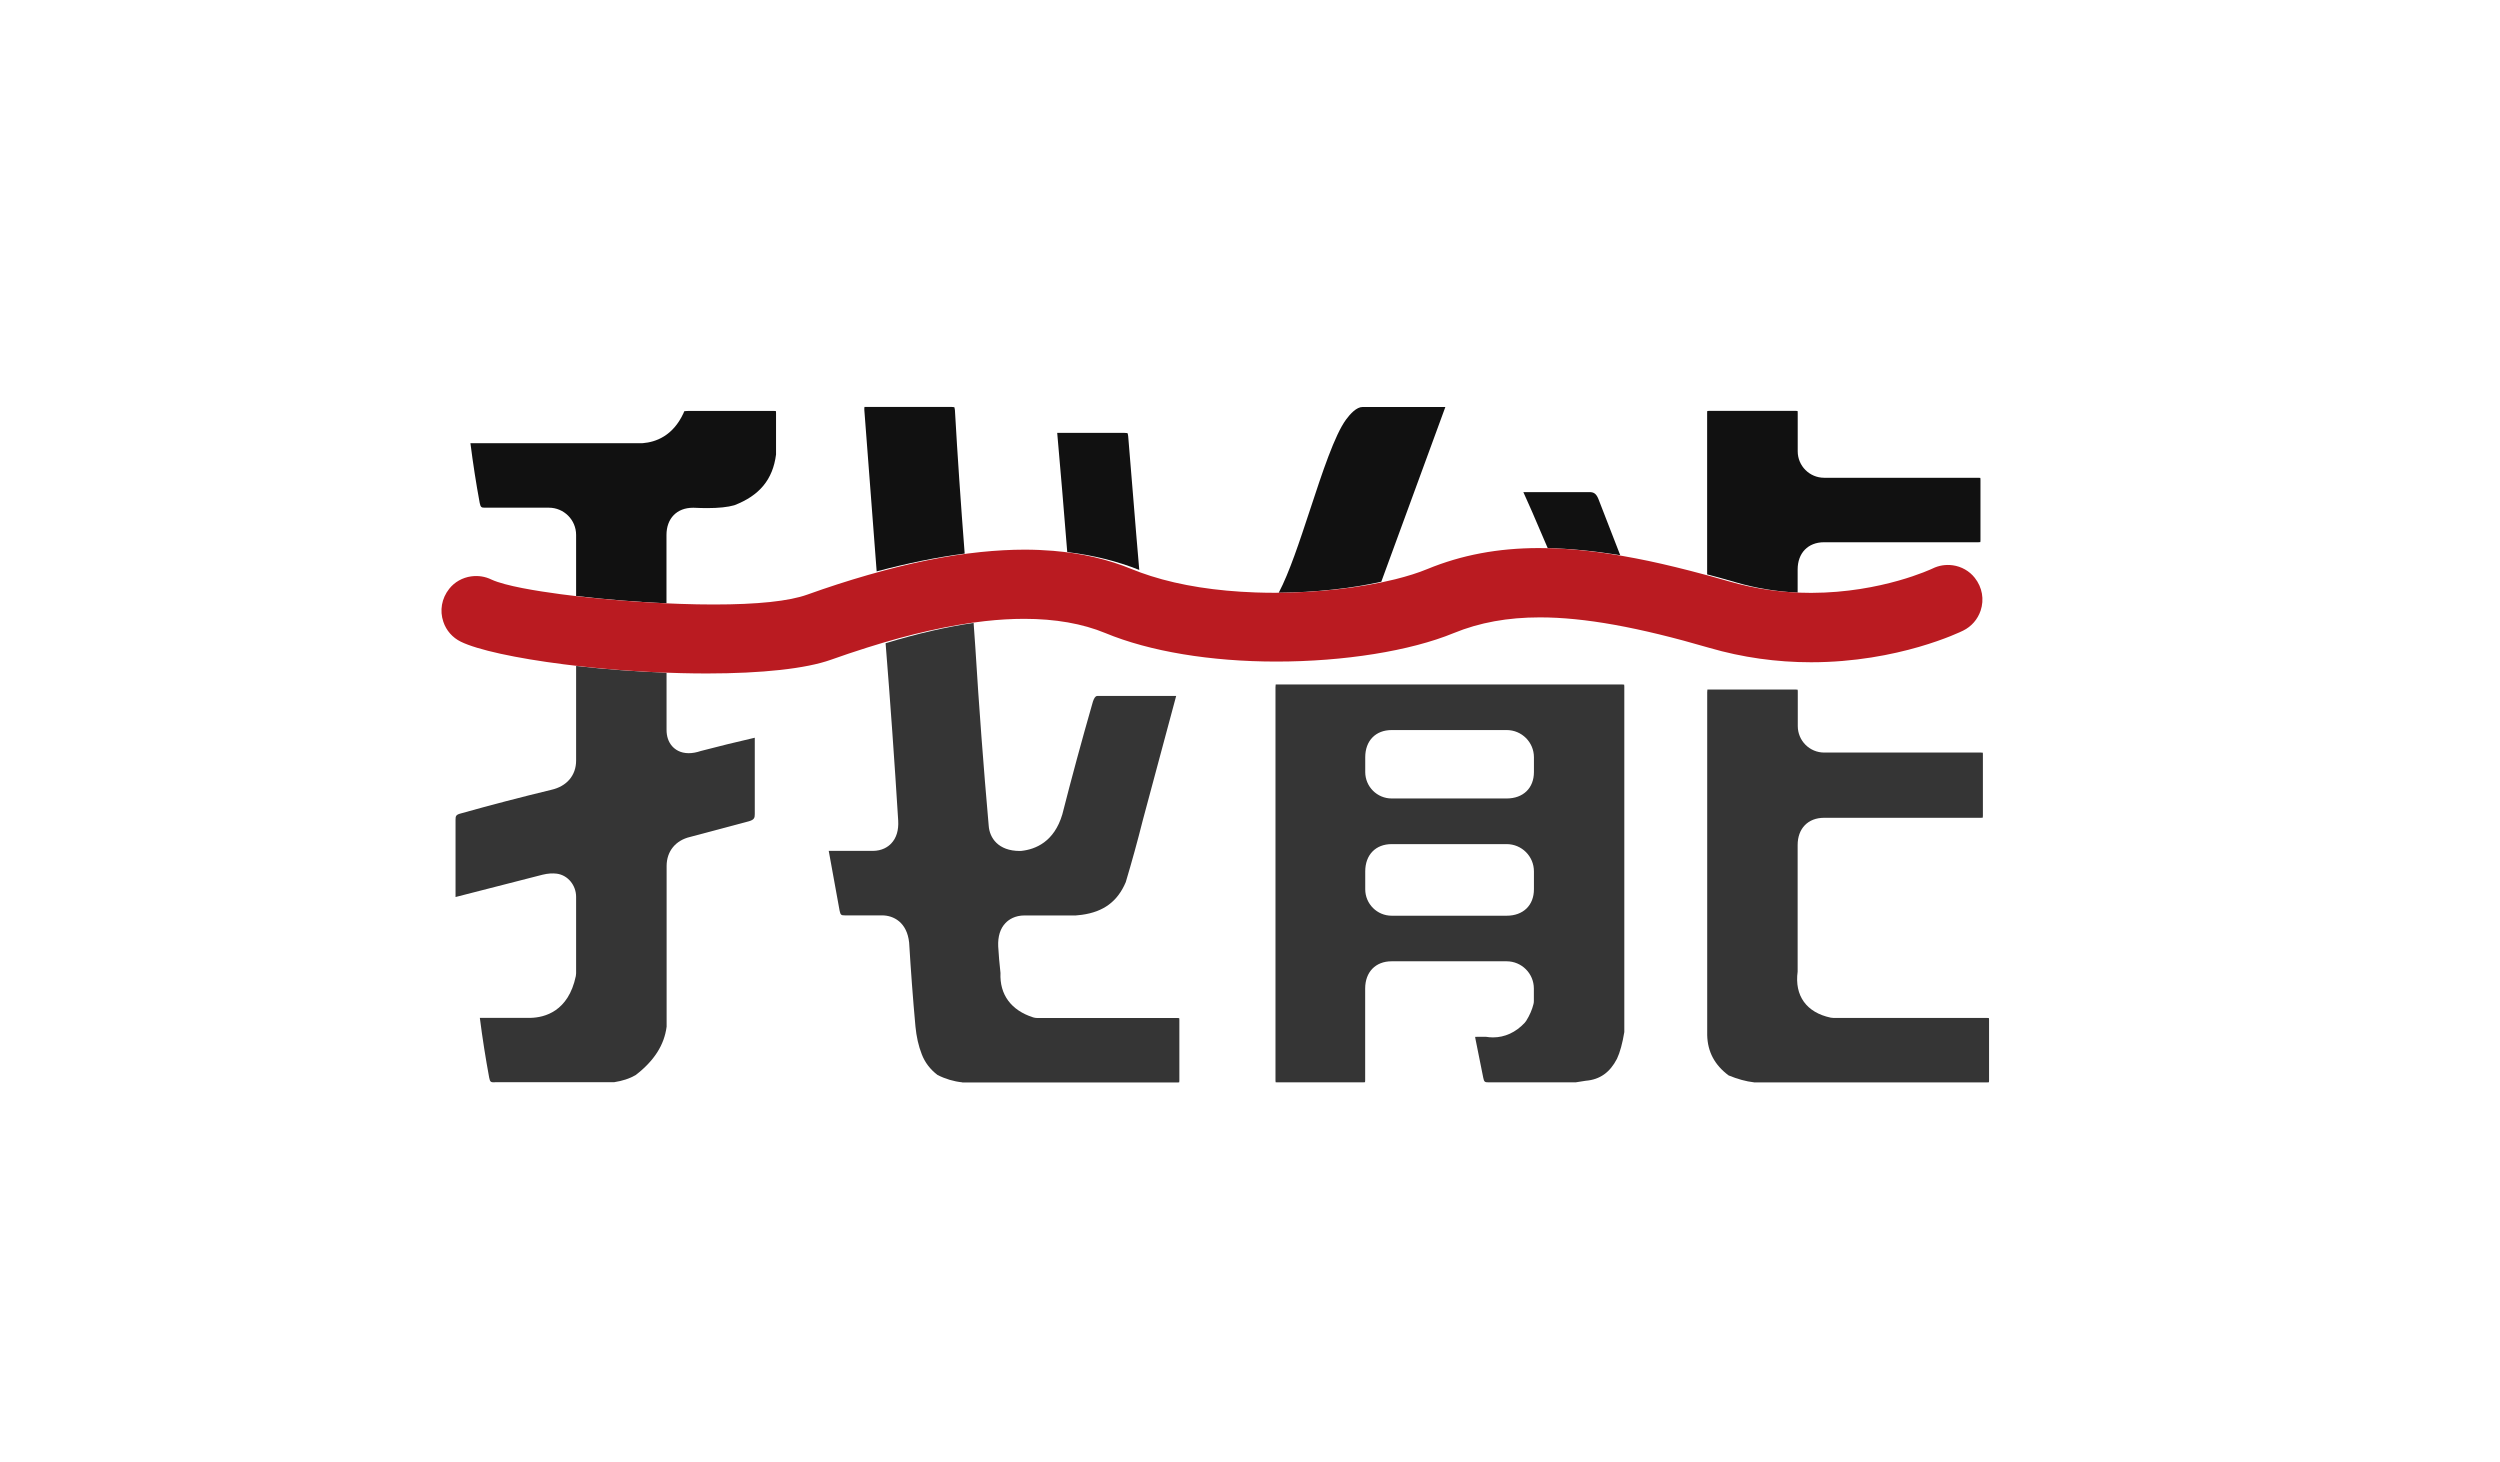
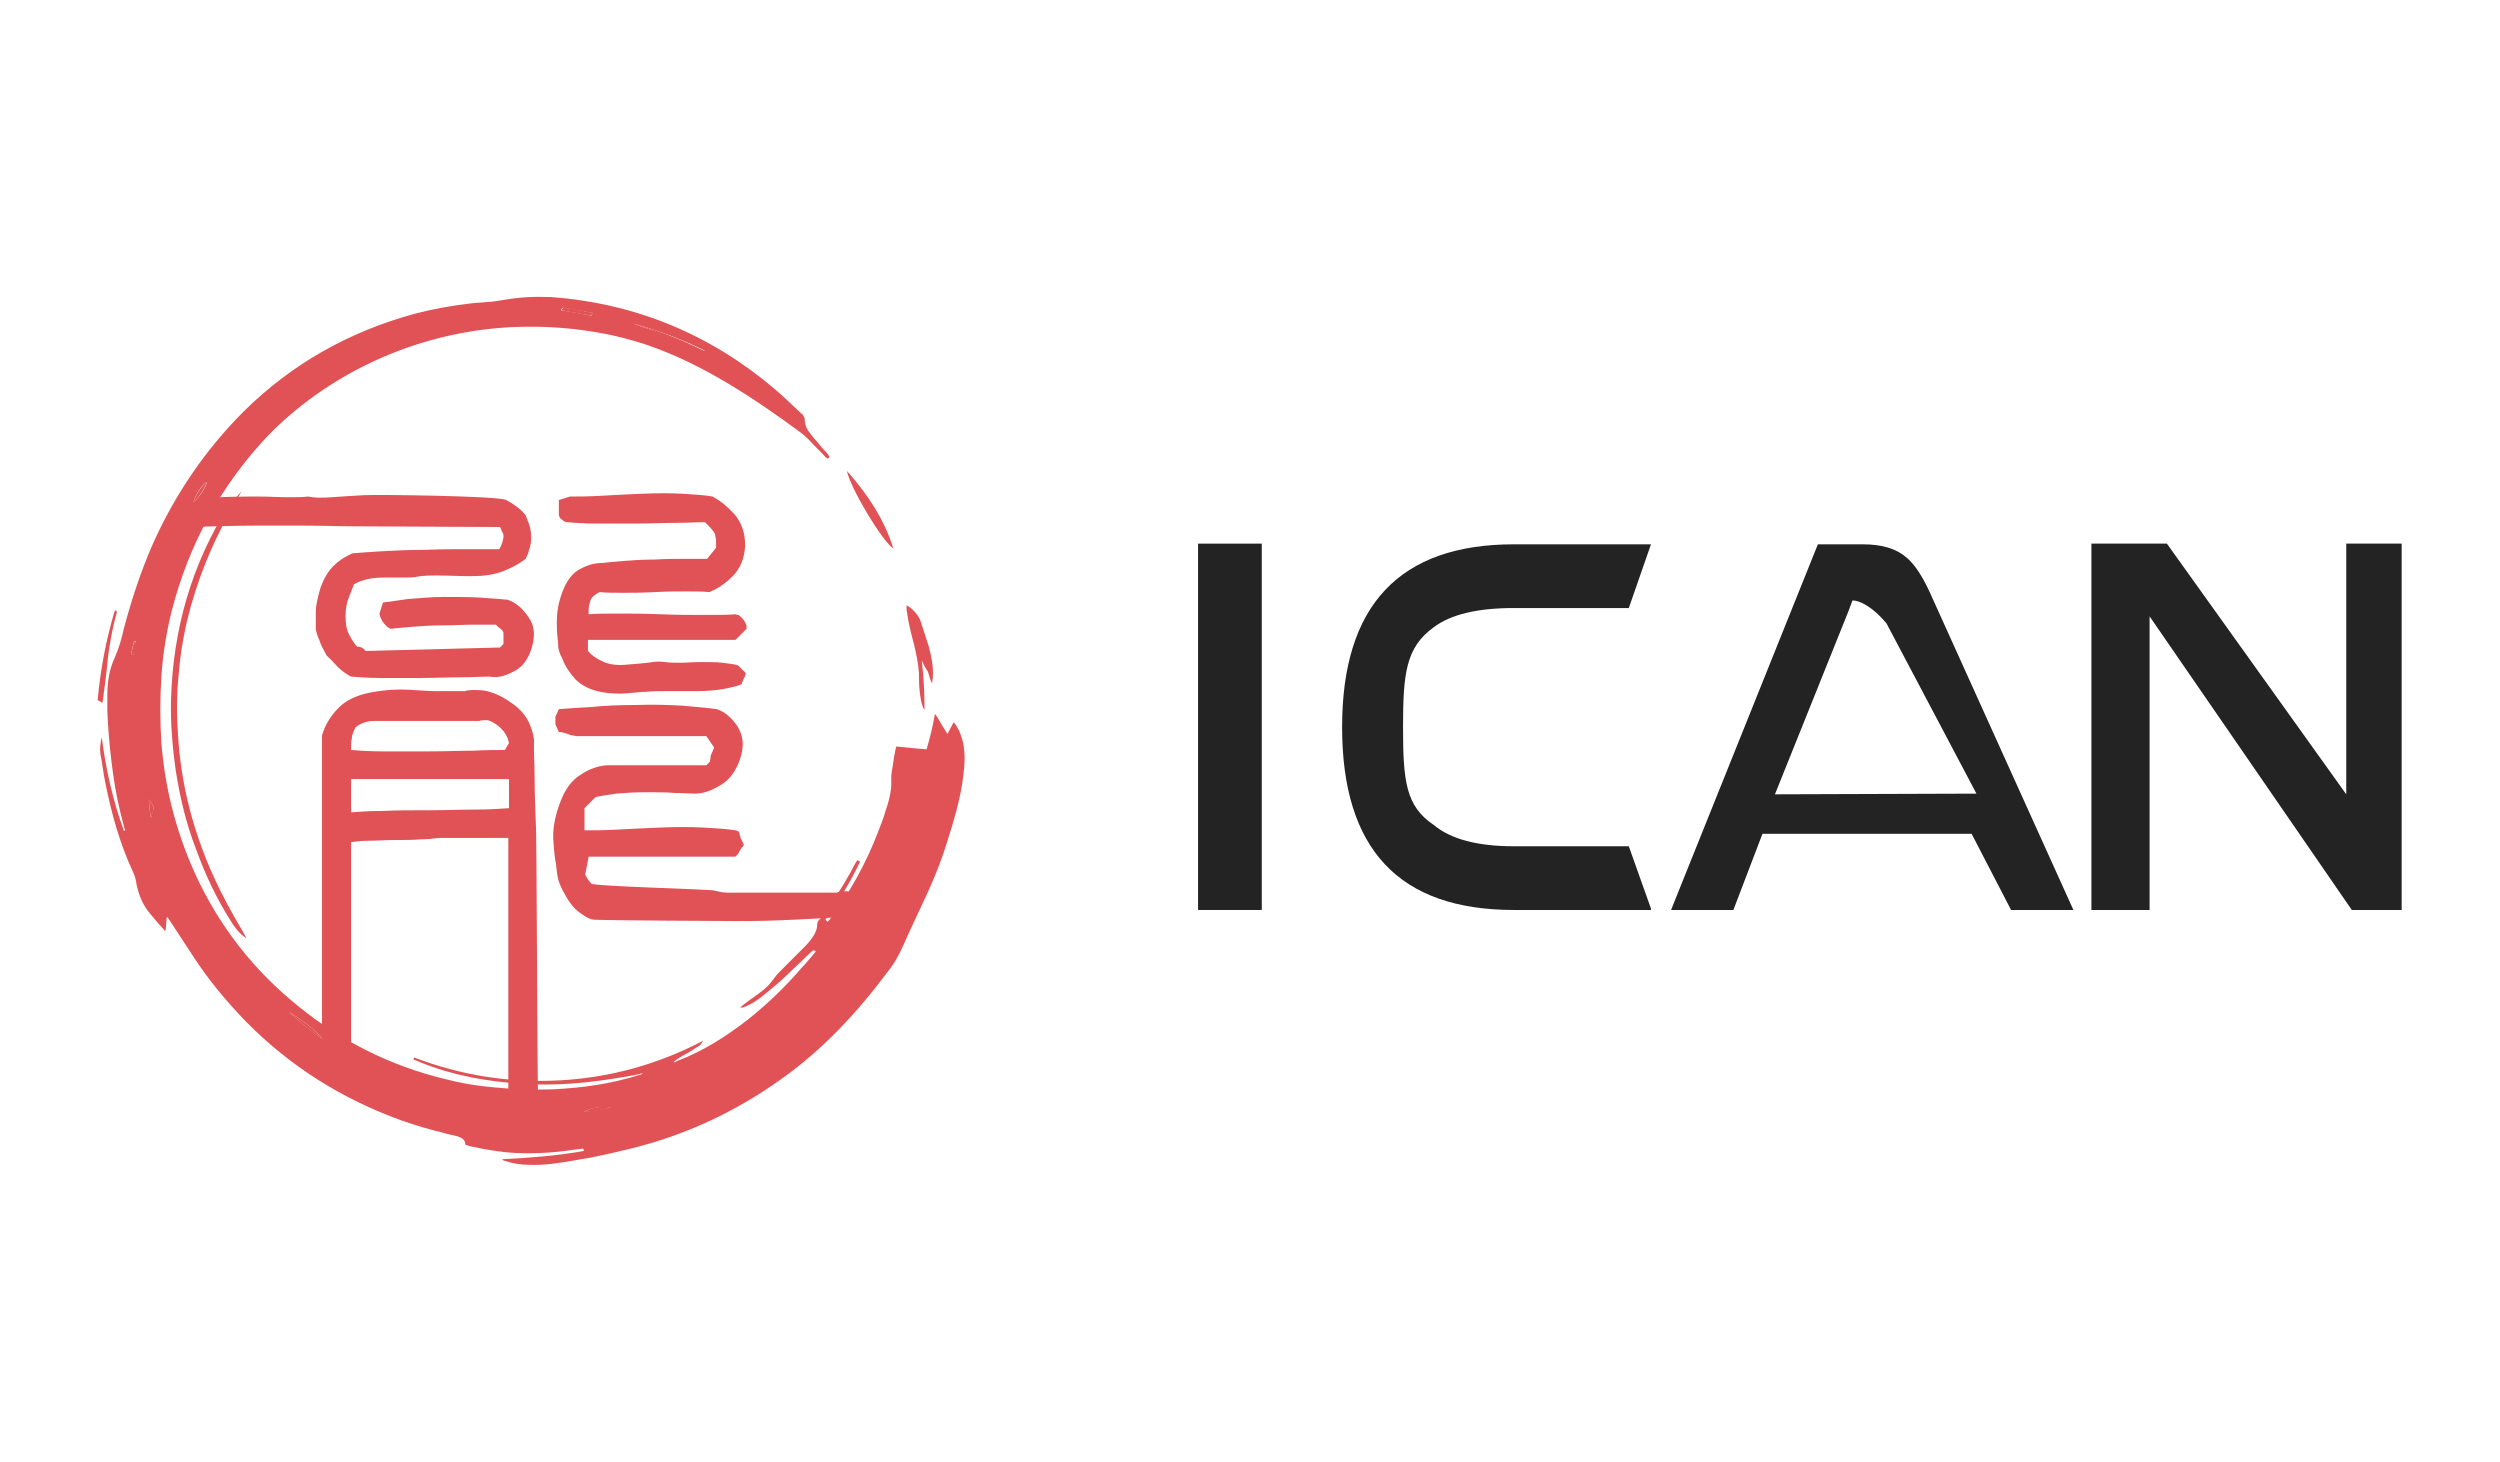
<svg xmlns="http://www.w3.org/2000/svg" version="1.1" id="图层_1" x="0px" y="0px" viewBox="0 0 361 211" style="enable-background:new 0 0 361 211;" xml:space="preserve">
  <style type="text/css">
- 	.st0{fill:#111111;}
- 	.st1{fill:#353535;}
- 	.st2{fill:#BA1B21;}
+ 	.st0{fill:#E05255;}
+ 	.st1{fill:#232323;}
</style>
+   <path class="st0" d="M122.9,128.9c-0.2-0.1-0.4-0.2-0.6-0.2c-0.2,0-0.4,0-0.7,0c-0.2,0-0.4,0.1-0.5,0.1c-0.1,0-0.2,0.1-0.3,0.1  h-14.3h-1.4c-0.6,0-1.2-0.1-1.9-0.3c-0.7-0.2-17.4-0.6-17.8-1c-0.4-0.4-0.7-0.9-0.9-1.3l0.5-2.6h21.2c0.1-0.1,0.2-0.2,0.3-0.3  c0.1-0.1,0.2-0.3,0.3-0.5c0.1-0.2,0.2-0.3,0.3-0.5c0.1-0.1,0.2-0.2,0.3-0.3c0-0.1,0-0.2-0.1-0.3c0-0.1-0.1-0.3-0.2-0.5  c-0.1-0.2-0.2-0.3-0.2-0.5c0-0.1-0.1-0.2-0.1-0.3c0-0.1,0-0.2-0.1-0.3c0-0.1-0.1-0.2-0.2-0.2c-0.1,0-0.2-0.1-0.2-0.1h-0.1  c-1.2-0.2-2.8-0.3-4.6-0.4c-1.8-0.1-3.9-0.1-6.3,0c-2.4,0.1-4.5,0.2-6.3,0.3c-1.8,0.1-3.3,0.1-4.6,0.1v-0.7v-0.9v-0.9v-0.7  c0.1-0.1,0.2-0.2,0.3-0.3c0.1-0.1,0.3-0.3,0.5-0.5c0.2-0.2,0.3-0.3,0.5-0.5c0.1-0.1,0.2-0.2,0.3-0.3c0.8-0.2,1.8-0.3,3-0.5  c1.2-0.1,2.6-0.2,4.2-0.2c1.6,0,3,0,4.2,0.1c1.2,0,2.2,0.1,3,0.1c1.1,0,2.3-0.4,3.6-1.2c1.4-0.8,2.3-2.1,2.9-3.9  c0.6-1.8,0.4-3.3-0.4-4.6c-0.8-1.2-1.8-2.1-3-2.5c-1.3-0.2-3-0.3-4.9-0.5c-1.9-0.1-4.2-0.2-6.7-0.1c-2.5,0-4.7,0.1-6.6,0.3  c-1.9,0.1-3.4,0.2-4.6,0.3l-0.5,1.1v1.1l0.5,1.1c0.2,0,0.4,0,0.6,0.1c0.2,0,0.5,0.1,0.7,0.2c0.3,0.1,0.5,0.2,0.7,0.2  c0.2,0,0.4,0.1,0.6,0.1h14.8H99h1h1.1h0.9l1.1,1.6c0,0.1,0,0.2-0.1,0.3c0,0.1-0.1,0.3-0.2,0.5c-0.1,0.2-0.2,0.4-0.2,0.7  c0,0.2-0.1,0.4-0.1,0.6l-0.5,0.5h-3h-4.2h-4.2h-3c-1.2,0.1-2.5,0.5-3.8,1.4c-1.3,0.8-2.3,2.2-3,4.2c-0.7,1.9-1,3.7-0.9,5.2  c0.1,1.5,0.2,2.7,0.4,3.5c0,0.4,0.1,0.9,0.2,1.7c0.1,0.7,0.5,1.7,1.1,2.7c0.6,1.1,1.2,1.9,2,2.5c0.8,0.6,1.4,1,2.1,1.1  c1.1,0.1,18.7,0.2,20.5,0.2c1.8,0,3.8,0,6.2-0.1c2.4-0.1,4.5-0.2,6.2-0.3c1.8-0.1,3.2-0.2,4.4-0.3l1.1-1.1L122.9,128.9z" />
+   <path class="st0" d="M84.3,166.2c0-0.3-0.1-0.4-0.4-0.3c-1.1,0.1-2.1,0.3-3.2,0.4c-2,0.2-4,0.3-6,0.2c-2.3-0.1-4.6-0.5-6.9-1  c-0.2-0.1-0.4-0.1-0.6-0.2c0-0.7-0.5-1-1.1-1.2c-0.7-0.2-1.4-0.3-2-0.5c-2.1-0.5-4.1-1.1-6.1-1.8c-8.6-3.1-16.1-7.8-22.5-14.3  c-2.8-2.9-5.4-6-7.6-9.4c-1.2-1.8-2.4-3.7-3.6-5.5c0,0-0.1-0.1-0.2-0.2c-0.1,0.7-0.1,1.3-0.2,2c0,0-0.1,0-0.1,0  c-0.8-0.9-1.6-1.8-2.4-2.8c-0.9-1.2-1.4-2.5-1.7-4c-0.1-0.6-0.2-1.1-0.5-1.7c-1.9-4.1-3.1-8.4-4-12.9c-0.3-1.4-0.4-2.7-0.7-4.1  c-0.1-0.7,0-1.8,0.2-2.4c0.6,4.7,1.6,9.1,3.2,13.5c0.2-0.1,0.2-0.2,0.1-0.3c-0.2-0.8-0.4-1.5-0.6-2.3c-0.6-2.4-1-4.9-1.3-7.4  c-0.3-2.4-0.5-4.9-0.6-7.3c0-0.8,0-1.6,0-2.4c0-1.9,0.3-3.7,1.1-5.4c0.6-1.4,1-2.8,1.3-4.2c1.1-4.1,2.4-8.1,4.1-12  c3.2-7.2,7.6-13.7,13.2-19.3c7-6.9,15.2-11.5,24.7-14.1c2.7-0.7,5.5-1.2,8.2-1.5c0.8-0.1,1.5-0.1,2.3-0.2c0.8,0,1.6-0.2,2.4-0.3  c2.2-0.4,4.5-0.5,6.8-0.4c12.2,0.9,23,5.4,32.3,13.3c1.3,1.1,2.5,2.3,3.8,3.5c0.2,0.1,0.3,0.3,0.4,0.5c0.1,0.1,0.1,0.3,0.1,0.4  c0,0.6,0.2,1.1,0.5,1.6c0.4,0.5,0.8,1.1,1.3,1.6c0.4,0.5,0.8,1,1.3,1.5c0.2,0.2,0.3,0.4,0.5,0.7c-0.1,0.1-0.2,0.2-0.3,0.2  c-0.1,0-0.1-0.1-0.2-0.1c-0.8-0.9-1.7-1.7-2.5-2.6c-0.3-0.3-0.6-0.6-1-0.9c-3.5-2.6-7.1-5.1-10.8-7.3c-3.7-2.2-7.5-4.1-11.6-5.5  c-2.7-0.9-5.6-1.6-8.4-2c-3.3-0.5-6.7-0.7-10.1-0.6c-13.6,0.4-26.7,6.1-36,15.5C32,69.9,27.3,78.5,24.8,88.2  c-0.8,3.2-1.3,6.4-1.5,9.6c-0.2,3.1-0.2,6.3,0,9.4c0.5,6.5,2.1,12.8,4.8,18.8c3.5,7.7,8.5,14.1,15.1,19.4c6.2,5,13.2,8.5,21,10.4  c2.3,0.6,4.6,1,7,1.2c2.9,0.3,5.7,0.4,8.6,0.3c4.3-0.2,8.5-0.8,12.6-2.1c0.1,0,0.2-0.1,0.3-0.1c0,0,0,0,0.1-0.1  c-0.2,0-0.3,0-0.4,0.1c-2.6,0.5-5.2,0.9-7.9,1.2c-3,0.3-6,0.4-9,0.2c-5.1-0.3-10.1-1.2-14.8-3.1c-0.3-0.1-0.6-0.3-1-0.4  c0-0.1,0.1-0.2,0.1-0.3c6.8,2.6,13.8,3.7,21.1,3.3c7.2-0.4,14.1-2.3,20.6-5.7c-0.1,0.3-0.3,0.5-0.5,0.7c-0.5,0.3-1,0.6-1.6,1  c-0.6,0.3-1.1,0.6-1.7,1c-0.1,0.1-0.2,0.2-0.4,0.3c0,0,0,0.1,0.1,0.1c0.1-0.1,0.3-0.1,0.4-0.2c3.7-1.4,7-3.5,10.1-5.9  c2.9-2.3,5.5-4.8,7.9-7.6c0.7-0.7,1.3-1.5,2-2.3c-0.1-0.1-0.2-0.1-0.3-0.2c-0.1,0.1-0.2,0.1-0.3,0.2c-1.4,1.3-2.8,2.7-4.2,4  c-1,0.9-2,1.7-3.1,2.6c-0.8,0.6-1.7,1.2-2.7,1.5c-0.1,0-0.2,0-0.3,0c0.1-0.1,0.2-0.2,0.3-0.3c1-0.8,2.1-1.5,3.1-2.3  c0.6-0.5,1.1-1.1,1.6-1.8c0.3-0.4,0.7-0.8,1.1-1.2c1.1-1.1,2.2-2.2,3.3-3.3c0.4-0.4,0.7-0.8,1-1.2c0.4-0.6,0.7-1.2,0.7-1.9  c0-0.4,0.2-0.6,0.5-0.9c1.6-2.1,3-4.3,4.3-6.6c0.3-0.6,0.6-1.2,1-1.8c0.1,0.1,0.2,0.1,0.4,0.2c-1.4,3-3.1,5.7-5,8.4  c0.1,0.1,0.2,0.2,0.3,0.3c0.1-0.1,0.2-0.2,0.3-0.3c2.9-3.9,5.3-8.2,7-12.7c0.4-1,0.8-2,1.1-3.1c0.4-1.1,0.7-2.3,0.8-3.4  c0-0.5,0-1,0-1.6c0.1-0.9,0.3-1.8,0.4-2.7c0.1-0.5,0.2-1,0.3-1.5c1.4,0.1,2.9,0.3,4.4,0.4c0.5-1.7,0.9-3.3,1.2-5.1  c0.3,0.3,0.4,0.6,0.6,0.9c0.2,0.3,0.4,0.7,0.6,1c0.2,0.3,0.4,0.6,0.6,1c0.3-0.6,0.6-1.1,0.9-1.7c0.2,0.2,0.3,0.3,0.4,0.5  c0.5,0.8,0.8,1.7,1,2.6c0.3,1.5,0.2,3.1,0,4.6c-0.4,3.4-1.4,6.6-2.4,9.8c-1.1,3.5-2.6,6.9-4.2,10.2c-0.7,1.5-1.4,3-2.1,4.6  c-0.6,1.3-1.3,2.6-2.2,3.7c-4.4,5.9-9.4,11.3-15.5,15.6c-6.6,4.7-13.9,8.1-21.8,10c-2.5,0.6-5,1.2-7.6,1.6c-2.3,0.4-4.6,0.8-6.9,0.7  c-1.2,0-2.4-0.2-3.6-0.6c-0.1,0-0.2-0.1-0.3-0.2C76.4,167.2,80.4,166.9,84.3,166.2 M85.4,45.6c0-0.1,0.1-0.2,0.2-0.4  c-0.4-0.1-0.7-0.1-1-0.2c-1-0.2-1.9-0.3-2.9-0.5c-0.5-0.1-0.5-0.1-0.7,0.3C82.5,45,83.9,45.3,85.4,45.6 M46.9,150.3  c-1.5-1.7-3.3-3-5.2-4.2C43.3,147.6,45.1,149,46.9,150.3 M91.4,46.7C91.4,46.7,91.4,46.7,91.4,46.7c1.2,0.5,2.3,0.8,3.5,1.2  c1.2,0.4,2.3,0.9,3.4,1.3c1.1,0.5,2.2,1,3.4,1.5l0-0.1C98.5,49,95,47.7,91.4,46.7 M84.2,160.6c1.4-0.2,2.7-0.4,4-0.7  C86.6,159.8,85.5,159.9,84.2,160.6 M29.9,69.6c-0.8,0.4-1.8,2.1-2,3C28.8,71.7,29.5,70.8,29.9,69.6 M21.8,118.1  c0.1-0.5,0.3-1,0.4-1.4c0-0.1,0-0.2,0-0.2c-0.2-0.3-0.4-0.7-0.6-1c0,0-0.1,0-0.1,0C21.6,116.4,21.6,117.3,21.8,118.1 M19.2,94.6  c0.4-0.6,0.4-1.3,0.4-2c-0.2,0-0.3,0.1-0.3,0.2c-0.1,0.4-0.2,0.9-0.3,1.3C18.9,94.4,19,94.5,19.2,94.6" />
+   <path class="st0" d="M34.9,70.9c-0.6,1.1-1.3,2.3-1.9,3.4c-2.7,4.9-4.7,10-6,15.4c-0.6,2.6-1,5.1-1.2,7.7c-0.3,2.9-0.3,5.7-0.1,8.6  c0.4,7.2,2.2,14.1,5.2,20.7c1.2,2.6,2.6,5.2,4.1,7.7c0.2,0.4,0.4,0.7,0.6,1.1c-0.1-0.1-0.2-0.1-0.3-0.2c-0.9-0.7-1.5-1.5-2.1-2.5  c-2-3.2-3.6-6.6-4.9-10.2c-1.4-3.6-2.3-7.4-2.9-11.2c-0.5-3.5-0.8-7-0.7-10.5c0.3-10.1,3-19.5,8.4-28C33.7,72.3,34.3,71.6,34.9,70.9  C34.8,70.8,34.9,70.9,34.9,70.9" />
+   <path class="st0" d="M133.1,95.4c0.3,2.4,0.4,4.7,0.4,7.1c-0.1-0.1-0.1-0.2-0.2-0.3c-0.3-0.8-0.4-1.5-0.5-2.4  c-0.1-0.9-0.1-1.7-0.1-2.6c-0.1-1.4-0.4-2.8-0.7-4.1c-0.4-1.5-0.8-3-1-4.5c-0.1-0.4-0.1-0.8-0.1-1.2c0.8,0.4,1.7,1.4,2,2.2  c0.4,1.2,0.8,2.5,1.2,3.7c0.4,1.5,0.7,2.9,0.6,4.5c0,0.3-0.1,0.6-0.1,0.9c-0.3-0.5-0.4-1.1-0.6-1.7  C133.6,96.5,133.4,95.9,133.1,95.4C133.1,95.4,133.1,95.4,133.1,95.4" />
+   <path class="st0" d="M122.3,68c3,3.4,5.4,7,6.7,11.2C127.4,78.2,122.7,70.3,122.3,68" />
+   <path class="st0" d="M14.8,101.5c-0.3-0.2-0.5-0.3-0.7-0.4c0.4-4.4,1.2-8.7,2.5-13c0.1,0.1,0.2,0.2,0.3,0.2c-0.6,2.1-1,4.3-1.3,6.5  C15.4,97.1,15.1,99.3,14.8,101.5" />
+   <path class="st0" d="M85.4,45.6c-1.5-0.3-2.9-0.5-4.3-0.8c0.2-0.4,0.2-0.4,0.7-0.3c1,0.1,1.9,0.3,2.9,0.5c0.3,0.1,0.6,0.1,1,0.2  C85.5,45.3,85.4,45.4,85.4,45.6" />
+   <path class="st0" d="M46.9,150.3c-1.9-1.3-3.6-2.7-5.2-4.2C43.6,147.3,45.4,148.6,46.9,150.3" />
+   <path class="st0" d="M91.4,46.7c3.6,1,7,2.3,10.3,4l0,0.1c-1.1-0.5-2.2-1-3.4-1.5c-1.1-0.5-2.3-0.9-3.4-1.3  C93.8,47.5,92.6,47.2,91.4,46.7C91.4,46.8,91.4,46.7,91.4,46.7" />
+   <path class="st0" d="M84.2,160.6c1.3-0.7,2.4-0.9,4-0.7C86.9,160.3,85.6,160.5,84.2,160.6" />
+   <path class="st0" d="M29.9,69.6c-0.5,1.2-1.1,2.1-2,3C28.1,71.7,29.2,70,29.9,69.6" />
+   <path class="st0" d="M21.8,118.1c-0.2-0.9-0.2-1.7-0.3-2.6c0,0,0.1,0,0.1,0c0.2,0.3,0.4,0.7,0.6,1c0,0.1,0,0.1,0,0.2  C22.1,117.2,22,117.6,21.8,118.1" />
+   <path class="st0" d="M19.2,94.6c-0.2-0.1-0.3-0.2-0.2-0.4c0.1-0.4,0.2-0.9,0.3-1.3c0-0.1,0.1-0.3,0.3-0.2  C19.7,93.3,19.7,94,19.2,94.6" />
+   <path class="st0" d="M49.2,96.7c0.6,0.5,1.1,0.8,1.5,1c1.1,0.1,2.6,0.2,4.2,0.2c1.7,0,3.6,0,5.8,0c2.2,0,4.1-0.1,5.8-0.1  c1.7,0,3.1-0.1,4.2-0.1c1,0.2,2.1,0,3.4-0.7c1.3-0.6,2.2-1.8,2.7-3.5c0.5-1.7,0.4-3.2-0.5-4.4c-0.8-1.2-1.8-2.1-3-2.5  c-1.1-0.1-2.4-0.2-3.9-0.3c-1.5-0.1-3.3-0.1-5.3-0.1c-2,0-3.7,0.2-5.2,0.3c-1.5,0.2-2.7,0.4-3.6,0.5l-0.5,1.6c0,0.1,0,0.2,0.1,0.4  c0,0.2,0.2,0.4,0.3,0.7c0.2,0.3,0.4,0.5,0.6,0.7c0.2,0.2,0.4,0.3,0.6,0.4c0.9-0.1,2-0.2,3.2-0.3c1.3-0.1,2.8-0.2,4.4-0.2  c1.7,0,3.2-0.1,4.4-0.1h3.2c0.1,0.1,0.2,0.2,0.3,0.3c0.1,0.1,0.3,0.2,0.4,0.3c0.1,0.1,0.2,0.2,0.3,0.3c0,0.1,0.1,0.2,0.1,0.3v1.6  l-0.5,0.5L52.8,94c-0.1-0.1-0.2-0.2-0.3-0.3c-0.1-0.1-0.2-0.2-0.3-0.2c-0.1,0-0.2-0.1-0.3-0.1h-0.3c-0.4-0.4-0.8-1-1.2-1.8  c-0.4-0.7-0.5-1.7-0.5-2.7c0-1.1,0.2-2,0.5-2.7c0.3-0.8,0.5-1.3,0.7-1.8c0.4-0.3,1-0.5,1.7-0.7c0.7-0.2,1.6-0.3,2.6-0.3h2.7  c0.8,0,1.5,0,2-0.1c0.9-0.2,2-0.2,3.3-0.2c1.3,0,2.9,0.1,4.6,0.1c1.8,0,3.3-0.2,4.6-0.7c1.3-0.5,2.4-1.1,3.3-1.8  c0.2-0.4,0.4-0.8,0.5-1.3c0.2-0.5,0.3-1.1,0.3-1.8c0-0.7-0.1-1.3-0.3-1.9c-0.2-0.5-0.4-1-0.5-1.3c-0.7-0.9-1.7-1.6-2.8-2.2  c-1.2-0.6-18.8-0.8-20.5-0.7c-1.8,0.1-3.3,0.2-4.7,0.3c-1.4,0.1-2.5,0.1-3.4-0.1c-0.8,0.1-1.8,0.1-3,0.1c-1.2,0-2.6-0.1-4.2-0.1  c-1.6,0-6.2,0-7.4,0.3c-1.2,0.2-2.2,0.5-3,0.9c-0.1,0.1-0.2,0.2-0.2,0.3c0,0.1,0,0.3,0,0.5c0,0.2,0.1,0.3,0.1,0.5  c0,0.1,0.1,0.2,0.1,0.3c0,0.2,0,0.4,0.1,0.5c0.1,0.2,0.2,0.3,0.5,0.5c0.2,0.1,0.4,0.2,0.6,0.3c0.2,0.1,0.3,0.2,0.4,0.3  c1.3-0.1,6.2-0.2,8.3-0.2c2,0,4.4,0,7.1,0c2.7,0,5.1,0.1,7.2,0.1c2,0,19.8,0.1,21.1,0.1l0.5,1.1v0.3c0,0.1,0,0.3-0.1,0.5  c0,0.2-0.1,0.4-0.2,0.7c-0.1,0.2-0.2,0.4-0.3,0.6h-4.6c-1.8,0-3.9,0-6.2,0.1c-2.3,0-4.4,0.1-6.1,0.2c-1.7,0.1-3.2,0.2-4.3,0.3  c-0.9,0.4-1.8,0.9-2.6,1.7c-0.9,0.8-1.5,1.9-2,3.2c-0.4,1.4-0.7,2.6-0.7,3.6v2.5c0.1,0.4,0.2,0.9,0.5,1.5c0.2,0.7,0.6,1.4,1.1,2.3  C48.1,95.5,48.6,96.2,49.2,96.7" />
+   <path class="st0" d="M77.4,119.6c-0.1-2.6-0.2-5-0.2-6.9c0-2-0.1-3.6-0.1-5c0.1-0.9-0.1-1.9-0.6-3.1c-0.5-1.2-1.4-2.3-2.8-3.2  c-1.4-1-2.7-1.5-3.9-1.7c-1.2-0.1-2.1-0.1-2.7,0.1h-4.2c-0.9,0-2.1-0.1-3.8-0.2c-1.6-0.1-3.5,0-5.6,0.4c-2.1,0.4-3.7,1.2-4.8,2.4  c-1.1,1.2-1.8,2.4-2.2,3.8v2.6v1.1v4.2v1.1v30.2v1.3v1.9v2.1v1.6l0.5,0.5l1.1,1.1c0.2,0,0.4,0,0.6-0.1c0.2,0,0.5-0.2,0.7-0.3  c0.3-0.2,0.5-0.4,0.7-0.6c0.2-0.2,0.4-0.4,0.6-0.6v-0.6v-0.7v-0.7v-0.6v-28.1c0.7-0.1,1.6-0.2,2.6-0.2c1.1,0,2.3-0.1,3.7-0.1  c1.4,0,2.6,0,3.7-0.1c1.1,0,1.9-0.1,2.6-0.2h10.1v2.2v35.3v3v2.3c0,0.1,0,0.2,0.1,0.3c0,0.1,0.2,0.3,0.3,0.5  c0.2,0.2,0.4,0.3,0.6,0.5c0.2,0.1,0.4,0.2,0.6,0.3c0.1,0,0.2,0,0.5-0.1c0.2,0,0.5-0.2,0.9-0.3c0.4-0.2,0.6-0.4,0.9-0.6  c0.2-0.2,0.4-0.4,0.5-0.6c0-1.3,0-3-0.1-5C77.6,156.8,77.5,122.3,77.4,119.6 M73.5,113.2v1.2v1.3v1c-1.3,0.1-3,0.2-4.9,0.2  c-1.9,0-4.2,0.1-6.7,0.1c-2.5,0-4.7,0-6.6,0.1c-1.8,0-3.4,0.1-4.6,0.2v-4.8h4.6h6.6h6.7h4.9V113.2z M72.9,108.3  c-1.2,0-2.8,0-4.6,0.1c-1.9,0-4,0.1-6.5,0.1c-2.5,0-4.6,0-6.5,0c-1.8,0-3.4-0.1-4.6-0.2v-0.7c0-0.3,0-0.6,0.1-0.9  c0-0.4,0.1-0.7,0.2-0.9c0.1-0.3,0.2-0.5,0.3-0.7c0.2-0.2,0.4-0.4,0.7-0.5c0.3-0.2,0.7-0.3,1.1-0.4c0.4-0.1,0.8-0.1,1.1-0.1h0.7h14.3  c0.3-0.1,0.6-0.1,1.1-0.1c0.4,0,0.9,0.3,1.5,0.7c0.5,0.4,0.9,0.8,1.2,1.3c0.3,0.5,0.4,0.9,0.5,1.3L72.9,108.3z" />
+   <path class="st0" d="M102.1,80.7h-3.2c-1.3,0-2.8,0-4.4,0.1c-1.7,0-3.2,0.1-4.4,0.2c-1.3,0.1-2.4,0.2-3.2,0.3  c-1.1,0-2.1,0.3-3.2,0.9c-1.1,0.6-1.9,1.7-2.5,3.3c-0.6,1.6-0.8,3-0.8,4.4c0,1.3,0.1,2.3,0.2,3.1v0.3c0,0.1,0,0.3,0.1,0.5  c0,0.2,0.1,0.4,0.2,0.7c0.1,0.2,0.2,0.4,0.3,0.6c0.4,1.1,1,2,1.9,3c0.9,0.9,2.1,1.5,3.6,1.8c1.5,0.3,2.9,0.3,4,0.2  c1.1-0.1,2-0.2,2.6-0.2c0.8-0.1,1.8-0.1,3-0.1h4.1c1.5,0,2.9-0.1,4-0.3c1.1-0.2,2-0.4,2.7-0.7c0-0.1,0-0.2,0.1-0.3  c0-0.1,0.1-0.3,0.2-0.5c0.1-0.2,0.2-0.3,0.2-0.5c0-0.1,0.1-0.2,0.1-0.3l-1.1-1.1c-0.6-0.2-1.4-0.3-2.3-0.4c-0.9-0.1-1.9-0.1-3-0.1  c-1.1,0-2.2,0.1-3,0.1c-0.9,0-1.6,0-2.3-0.1c-0.6-0.1-1.4-0.1-2.4,0.1c-1,0.1-2.1,0.2-3.4,0.3c-1.3,0.1-2.4-0.1-3.2-0.5  c-0.9-0.4-1.6-0.9-2.1-1.5v-1.6h1.3h1.9h2.1h1.6h8.5h1.1h1.7h1.8h1.3l0.3-0.3l0.5-0.5c0.2-0.2,0.3-0.3,0.5-0.5  c0.1-0.1,0.2-0.2,0.3-0.3v-0.5c-0.1-0.2-0.2-0.4-0.3-0.6c-0.1-0.2-0.3-0.4-0.5-0.6c-0.2-0.2-0.3-0.3-0.5-0.3c-0.1,0-0.2-0.1-0.3-0.1  c-1.2,0.1-2.8,0.1-4.6,0.1c-1.8,0-3.9,0-6.2-0.1c-2.3-0.1-4.4-0.1-6.1-0.1c-1.7,0-3.2,0-4.3,0.1v-0.7c0-0.3,0.1-0.7,0.2-1.1  c0.1-0.4,0.3-0.7,0.6-0.9c0.3-0.2,0.5-0.4,0.8-0.5c0.9,0.1,2,0.1,3.3,0.1c1.3,0,2.9,0,4.6-0.1c1.8-0.1,3.3-0.1,4.6-0.1  c1.3,0,2.4,0,3.3,0.1c1.1-0.4,2.3-1.2,3.4-2.3c1.1-1.1,1.7-2.6,1.8-4.4c0-1.8-0.5-3.3-1.5-4.5c-1.1-1.2-2.1-2-3.2-2.6  c-1.1-0.2-2.6-0.3-4.3-0.4c-1.7-0.1-3.7-0.1-6,0c-2.3,0.1-4.3,0.2-6,0.3c-1.7,0.1-3.2,0.1-4.3,0.1l-1.6,0.5v0.3v0.5v0.7v0.6  c0,0.1,0,0.2,0.1,0.3c0,0.1,0.1,0.3,0.3,0.4c0.1,0.1,0.3,0.2,0.4,0.3c0.1,0,0.2,0.1,0.3,0.1c1.1,0.1,2.6,0.2,4.2,0.2  c1.7,0,3.6,0,5.8,0c2.2,0,4.1-0.1,5.8-0.1c1.7,0,3.1-0.1,4.2-0.1c0.2,0.2,0.4,0.4,0.6,0.6c0.2,0.2,0.4,0.5,0.6,0.7  c0.2,0.3,0.3,0.5,0.3,0.7c0,0.2,0.1,0.4,0.1,0.6v1.1L102.1,80.7z" />
  <g>
-     <path class="st0" d="M124.81,59.22c-0.01-0.2,0-0.35,0.02-0.46h12.55c0.27,0,0.41,0.04,0.44,0.06c-0.01,0,0.04,0.13,0.07,0.4   c0.37,6.54,0.85,13.52,1.41,20.72c-3.98,0.51-8.24,1.38-12.71,2.57L124.81,59.22z" />
-     <path class="st1" d="M138.95,156.29c-1.24-0.13-2.45-0.49-3.58-1.07c-1.07-0.82-1.81-1.8-2.27-2.99c-0.47-1.2-0.77-2.55-0.91-4.02   c-0.37-4.05-0.67-8.12-0.91-12.1c-0.31-2.92-2.23-3.93-3.92-3.93h-5.35c-0.53,0-0.64-0.05-0.77-0.67l-1.57-8.64h6.33   c1.38,0,2.22-0.58,2.69-1.07c0.75-0.79,1.09-1.9,1.01-3.3c-0.53-8.56-1.14-17.17-1.82-25.62c4.6-1.39,8.85-2.37,12.71-2.93   l0.25,3.56c0.53,8.59,1.18,17.25,1.93,25.73c0.12,1.74,1.36,3.64,4.5,3.64c0.07,0,0.14,0,0.21-0.01c2.06-0.22,4.75-1.32,5.92-5.28   c1.36-5.33,2.81-10.67,4.32-15.94c0.3-1.16,0.62-1.16,0.81-1.16h11.31l-4.82,17.95c-0.75,2.99-1.58,5.99-2.46,8.94   c-1.18,2.79-3.2,4.29-6.35,4.72l-0.85,0.09h-7.4c-1.42,0-2.29,0.6-2.76,1.09c-0.77,0.8-1.12,1.94-1.06,3.38   c0.07,1.22,0.18,2.5,0.33,3.84c-0.14,3.12,1.53,5.39,4.72,6.41c0.19,0.06,0.39,0.09,0.59,0.09h20.25c0.11,0,0.19,0.01,0.25,0.02   c0.01,0.06,0.02,0.14,0.02,0.25v8.76c0,0.12-0.01,0.21-0.02,0.26c-0.06,0.01-0.14,0.02-0.25,0.02H138.95z" />
-     <path class="st0" d="M164.51,82.3c-3.18-1.27-6.67-2.13-10.4-2.58c-0.5-6.23-0.97-11.84-1.44-17.11c0-0.04-0.01-0.07-0.01-0.1   c0.02,0,9.74,0,9.74,0c0.27,0,0.4,0.04,0.43,0.06c-0.01,0,0.06,0.14,0.08,0.42c0.24,2.77,0.5,5.91,0.75,9.12   C163.94,75.53,164.22,79.03,164.51,82.3" />
-     <path class="st1" d="M71.41,156.29c-0.53,0-0.65-0.05-0.77-0.67c-0.52-2.81-0.98-5.72-1.35-8.63c0,0,0-0.01,0-0.01h7.35   c2.01-0.06,5.44-0.92,6.51-6.04c0.01-0.13,0.03-0.27,0.04-0.4V129.5c0-1.64-1.16-3.12-2.78-3.34c-0.62-0.08-1.29-0.04-2.07,0.15   c0,0-12.52,3.21-12.56,3.22v-11.17c0-0.52,0.06-0.72,0.77-0.9c4.34-1.22,8.72-2.36,13.06-3.41c2.23-0.5,3.58-2.08,3.58-4.22V96.17   c4.26,0.48,8.7,0.81,13.06,0.97v8.25c0,0.95,0.27,1.74,0.79,2.34c0.41,0.47,1.16,1.03,2.41,1.03c0.53,0,1.11-0.1,1.76-0.32   c2.52-0.66,5.12-1.3,7.73-1.9c0.02,0,0.04-0.01,0.05-0.01v11.03c0,0.53-0.08,0.81-0.84,1.03l-8.48,2.26   c-2.11,0.49-3.41,2.07-3.41,4.2v23.2c-0.34,2.65-1.8,4.93-4.47,6.99c-0.85,0.5-1.89,0.84-3.11,1.03H71.41z" />
-     <path class="st0" d="M96.25,87.12c-4.35-0.2-8.94-0.57-13.06-1.06v-8.82c0-2.17-1.76-3.93-3.93-3.93h-9.22   c-0.5,0-0.64-0.03-0.77-0.68c-0.52-2.8-0.97-5.71-1.34-8.63h24.75c0.05,0,0.11,0,0.16-0.01c1.83-0.15,4.33-1.02,5.86-4.34   c0.04-0.08,0.07-0.17,0.1-0.26c0.12-0.02,0.31-0.05,0.59-0.05h12.4c0.11,0,0.19,0.01,0.25,0.02c0.01,0.06,0.02,0.14,0.02,0.25v6.02   c-0.46,3.6-2.38,5.93-6.03,7.33c-0.94,0.27-2.26,0.41-3.93,0.41c-0.6,0-1.24-0.02-1.93-0.05c-0.03,0-0.07,0-0.11,0   c-2.32,0-3.82,1.54-3.82,3.93V87.12z" />
-     <path class="st0" d="M184.65,85.59c1.54-2.93,3-7.38,4.54-12.04c1.74-5.29,3.54-10.75,5.19-12.98c0.6-0.82,1.51-1.8,2.37-1.8h11.96   L199.46,84C195.12,84.98,189.82,85.55,184.65,85.59" />
-     <path class="st0" d="M233.96,80.17c-3.76-0.61-7.21-0.95-10.47-1.02l-2.28-5.31l-1.24-2.78h9.53c0.59,0,0.98,0.16,1.32,1.02   L233.96,80.17z" />
-     <path class="st0" d="M259.58,85.57c-3.03-0.14-5.99-0.63-8.81-1.45c-1.37-0.4-2.77-0.79-4.26-1.18V59.6c0-0.11,0.01-0.19,0.02-0.25   c0.06-0.01,0.15-0.02,0.26-0.02h12.51c0.12,0,0.21,0.01,0.27,0.02c0.01,0.06,0.02,0.14,0.02,0.25v5.57c0,2.11,1.71,3.82,3.82,3.82   h22.29c0.12,0,0.2,0.01,0.26,0.02c0.01,0.06,0.02,0.15,0.02,0.26v8.76c0,0.11-0.01,0.19-0.02,0.25c-0.06,0.01-0.15,0.02-0.27,0.02   H263.4c-2.32,0-3.82,1.55-3.82,3.94V85.57z" />
-     <path class="st1" d="M253.28,156.29c-1.15-0.13-2.38-0.47-3.67-1c-2.02-1.51-3.03-3.41-3.09-5.81l0-49.54   c0-0.17,0.01-0.29,0.03-0.37c0.04,0,0.08,0,0.13,0h12.63c0.12,0,0.21,0.01,0.27,0.02c0.01,0.06,0.02,0.14,0.02,0.25v5.01   c0,2.11,1.71,3.82,3.82,3.82h22.63c0.12,0,0.21,0.01,0.27,0.02c0.01,0.06,0.01,0.14,0.01,0.25v8.87c0,0.12-0.01,0.2-0.02,0.26   c-0.06,0.01-0.15,0.02-0.26,0.02H263.4c-2.32,0-3.82,1.54-3.82,3.93v18.28c-0.47,3.49,1.27,5.91,4.78,6.65   c0.13,0.01,0.27,0.03,0.4,0.04h22.18c0.12,0,0.2,0.01,0.26,0.02c0.01,0.06,0.02,0.14,0.02,0.25v8.76c0,0.12-0.01,0.2-0.02,0.26   c-0.06,0.01-0.15,0.02-0.26,0.02H253.28z" />
-     <path class="st1" d="M214.95,156.29c-0.53,0-0.65-0.05-0.77-0.67l-1.14-5.68c-0.01-0.08-0.02-0.16-0.03-0.22l1.53-0.01   c0.36,0.06,0.71,0.09,1.05,0.09c1.71,0,3.29-0.73,4.57-2.1c0.08-0.1,0.16-0.2,0.23-0.3c0.5-0.8,0.85-1.61,1.05-2.43   c0.04-0.15,0.05-0.3,0.05-0.45v-1.77c0-2.18-1.76-3.94-3.94-3.94h-16.6c-2.32,0-3.82,1.55-3.82,3.94v13.26   c0,0.12-0.01,0.2-0.02,0.26c-0.06,0.01-0.15,0.02-0.26,0.02h-12.4c-0.11,0-0.19-0.01-0.25-0.01c-0.01-0.06-0.02-0.15-0.02-0.27   V99.23c0-0.18,0.01-0.31,0.03-0.39c0.04,0,0.08,0,0.13,0h49.94c0.11,0,0.19,0.01,0.25,0.02c0.01,0.06,0.02,0.14,0.02,0.25v49.92   c-0.27,1.63-0.62,2.93-1.06,3.86c-1.02,1.97-2.46,3-4.49,3.17c-0.05,0-0.09,0.01-0.14,0.02l-1.33,0.21H214.95z M200.96,121.89   c-2.32,0-3.82,1.55-3.82,3.94v2.58c0,2.11,1.71,3.82,3.82,3.82h16.6c2.39,0,3.94-1.5,3.94-3.82v-2.58c0-2.18-1.76-3.94-3.94-3.94   H200.96z M200.96,105.42c-2.32,0-3.82,1.54-3.82,3.93v2.13c0,2.11,1.71,3.82,3.82,3.82h16.6c2.39,0,3.94-1.5,3.94-3.82v-2.13   c0-2.17-1.76-3.93-3.93-3.93H200.96z" />
-     <path class="st2" d="M102.05,97.25c-1.23,0-2.49-0.02-3.75-0.05c-5.6-0.14-11.43-0.58-16.86-1.27c-6.95-0.88-12.52-2.1-14.9-3.27   c-1.2-0.59-2.1-1.61-2.52-2.87c-0.55-1.61-0.26-3.37,0.85-4.77c0.77-0.98,1.93-1.62,3.16-1.79c1.03-0.14,2.02,0.01,2.94,0.46   c2.03,0.93,6.54,1.65,9.97,2.11c5.3,0.7,11.59,1.21,17.25,1.4c1.69,0.06,3.33,0.09,4.86,0.09c6.35,0,10.9-0.48,13.53-1.43   c2.89-1.04,5.83-1.99,8.75-2.83c5.86-1.69,11.35-2.81,16.32-3.32c2.18-0.22,4.29-0.34,6.29-0.34c1.42,0,2.81,0.06,4.15,0.17   c4.13,0.35,7.95,1.24,11.33,2.64c0.86,0.35,1.79,0.69,2.77,1c4.31,1.37,9.4,2.17,15.12,2.37c0.91,0.03,1.83,0.05,2.74,0.05   c6.08,0,12.43-0.71,17.41-1.95c1.79-0.45,3.35-0.94,4.65-1.48c4.94-2.03,10.2-3.02,16.07-3.03c4.27,0,8.84,0.49,14.03,1.49   c2.41,0.46,4.96,1.05,7.81,1.78c2.02,0.52,3.86,1.02,5.64,1.54c3.77,1.1,7.75,1.66,11.81,1.66h0.13   c10.15-0.03,17.38-3.48,17.45-3.51c0.91-0.45,1.91-0.61,2.94-0.47c1.23,0.17,2.39,0.82,3.16,1.8c1.1,1.39,1.39,3.14,0.85,4.75   c-0.43,1.26-1.32,2.29-2.52,2.88c-0.38,0.19-9.35,4.57-21.97,4.57c-5,0-9.93-0.7-14.65-2.07c-10.32-3.01-18.1-4.41-24.5-4.41   c-4.65,0-8.72,0.74-12.45,2.27c-6.27,2.58-15.84,4.11-25.6,4.11c-9.51,0-18.29-1.46-24.71-4.12c-3.29-1.36-7.23-2.05-11.7-2.05   c-1.79,0-3.7,0.11-5.67,0.33c-5.04,0.56-10.77,1.84-17.04,3.83c-1.84,0.58-3.55,1.16-5.21,1.75   C116.4,96.55,110.04,97.25,102.05,97.25" />
+     <path class="st1" d="M182.2,131.4H173V78.5h9.2V131.4z" />
+     <path class="st1" d="M238.4,131.4h-19.8c-16.6,0-24.8-8.8-24.8-26.4s8.3-26.4,24.8-26.4h19.8l-3.2,9.2h-16.6   c-5.2,0-9.1,0.9-11.6,2.8c-4,2.9-4.4,6.7-4.4,14.4c0,7.8,0.4,11.4,4.4,14.1c2.5,2.1,6.4,3.1,11.6,3.1h16.6l3.2,9V131.4z" />
+     <path class="st1" d="M299.4,131.4h-9l-5.7-11h-30.2l-4.2,11h-9l21.2-52.8h6.5c2.7,0,4.8,0.6,6.3,1.9c1.3,1.1,2.5,3,3.8,6   L299.4,131.4z M285.4,114.6l-13-24.6c-2-2.4-3.9-3.3-4.9-3.3l-0.6,1.6l-10.6,26.4L285.4,114.6z" />
+     <path class="st1" d="M346.8,131.4h-7.2l-29.2-42.4v42.4H302V78.5h10.9l25.9,36.2V78.5h8V131.4z" />
  </g>
</svg>
